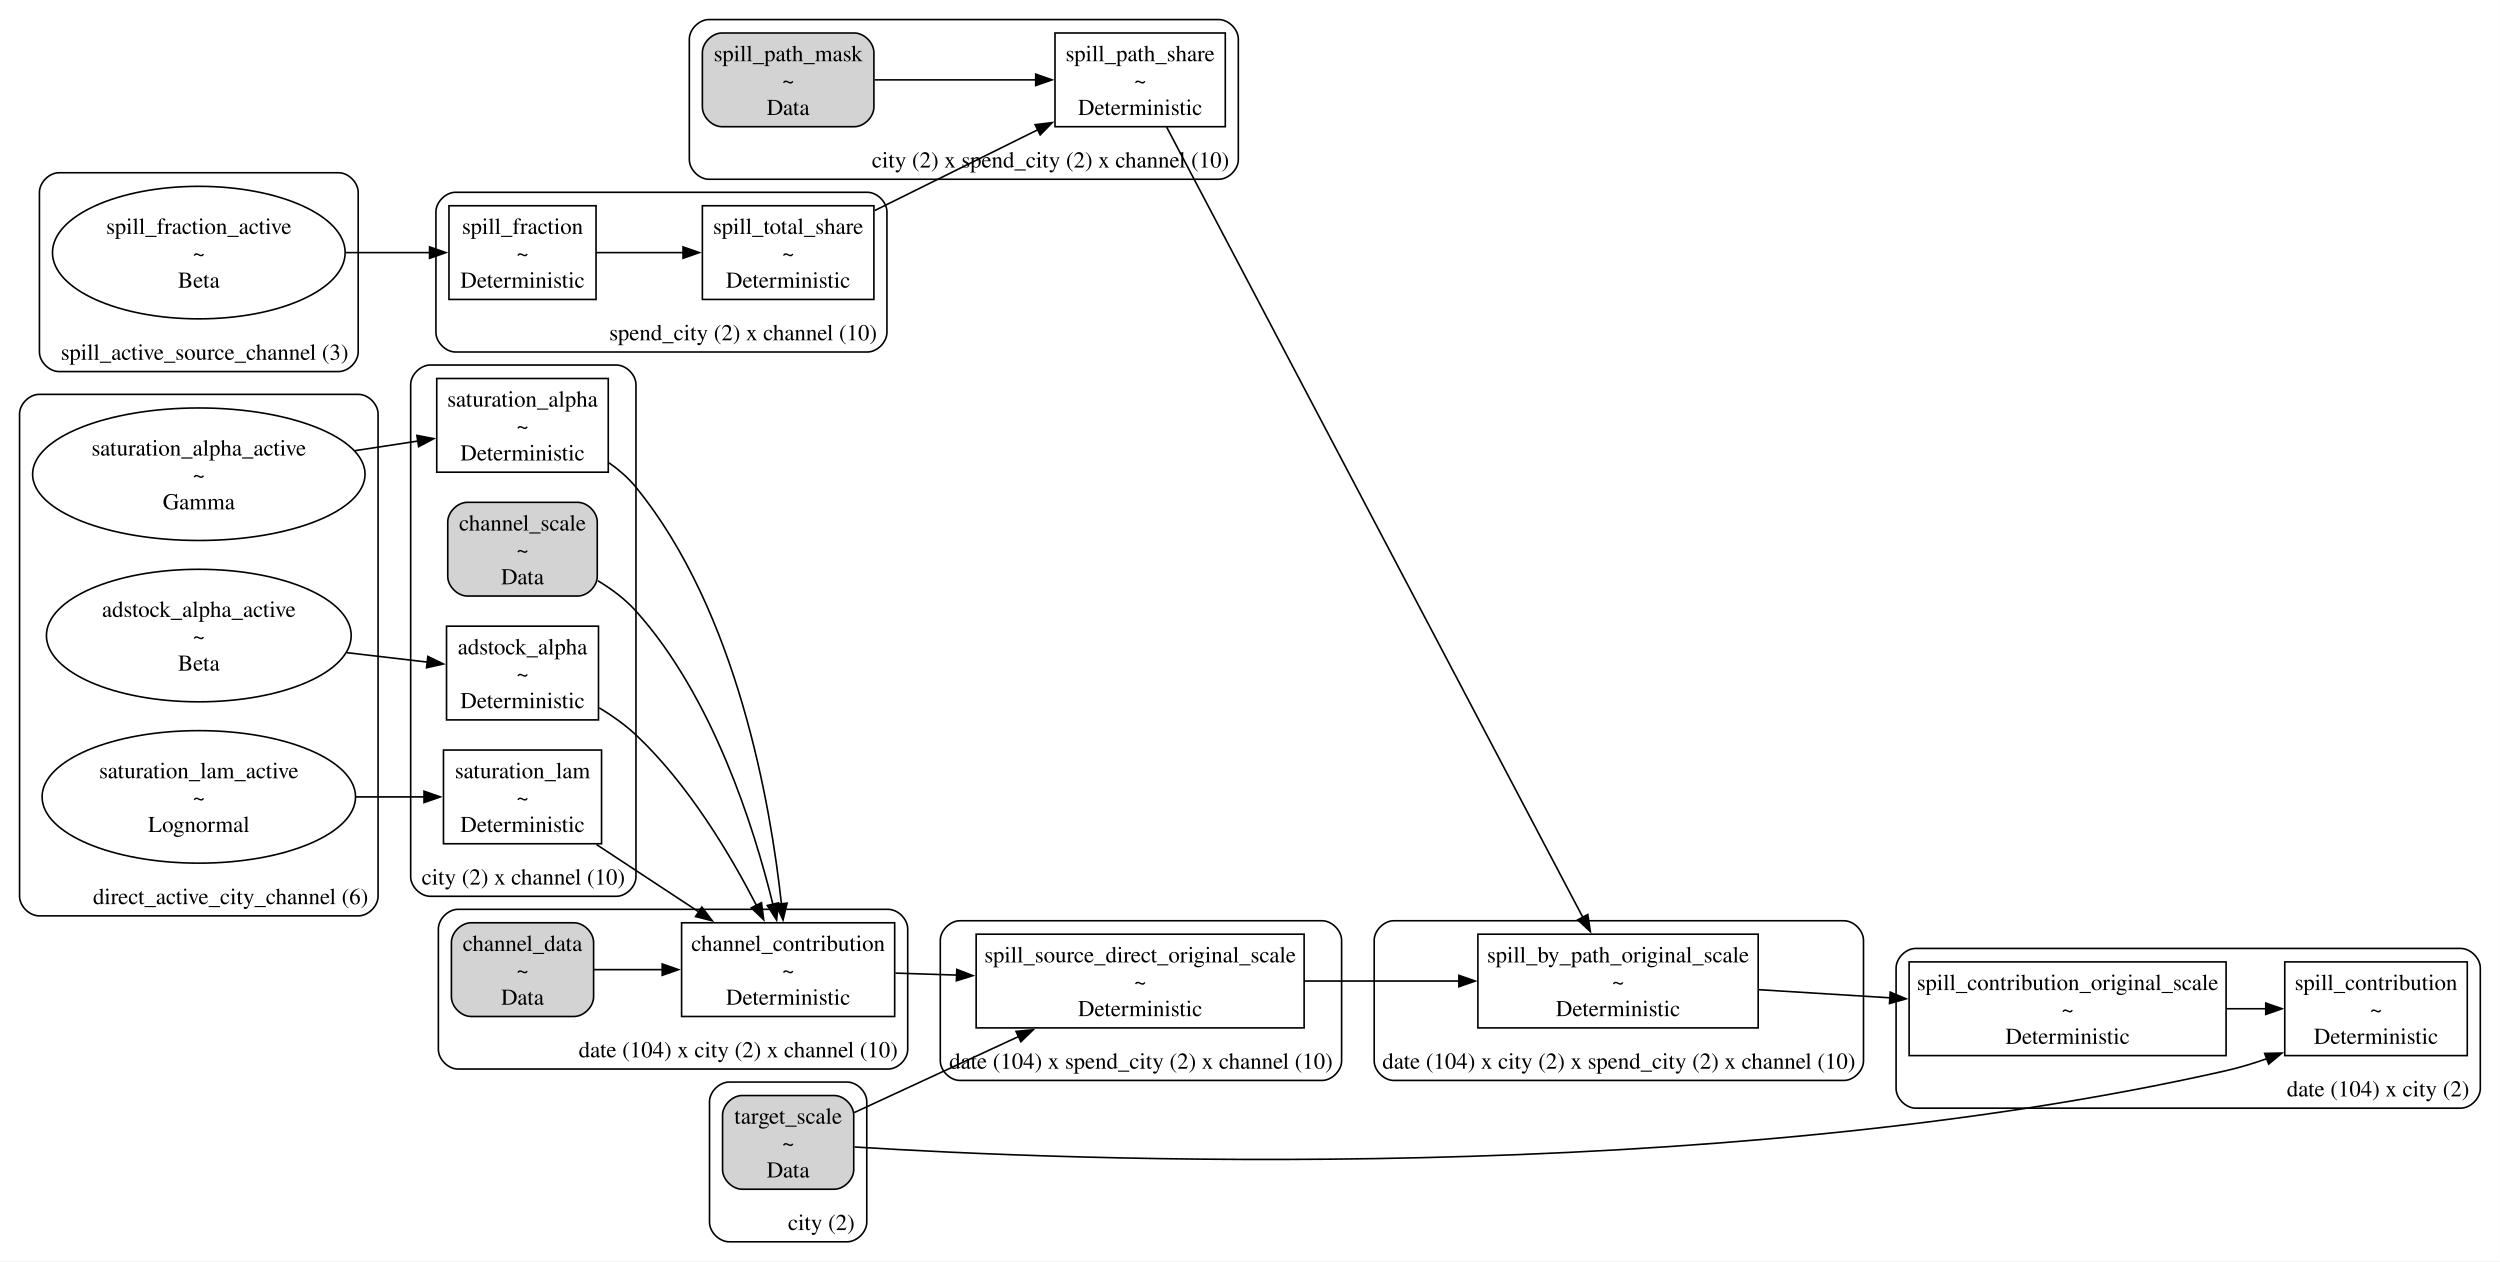
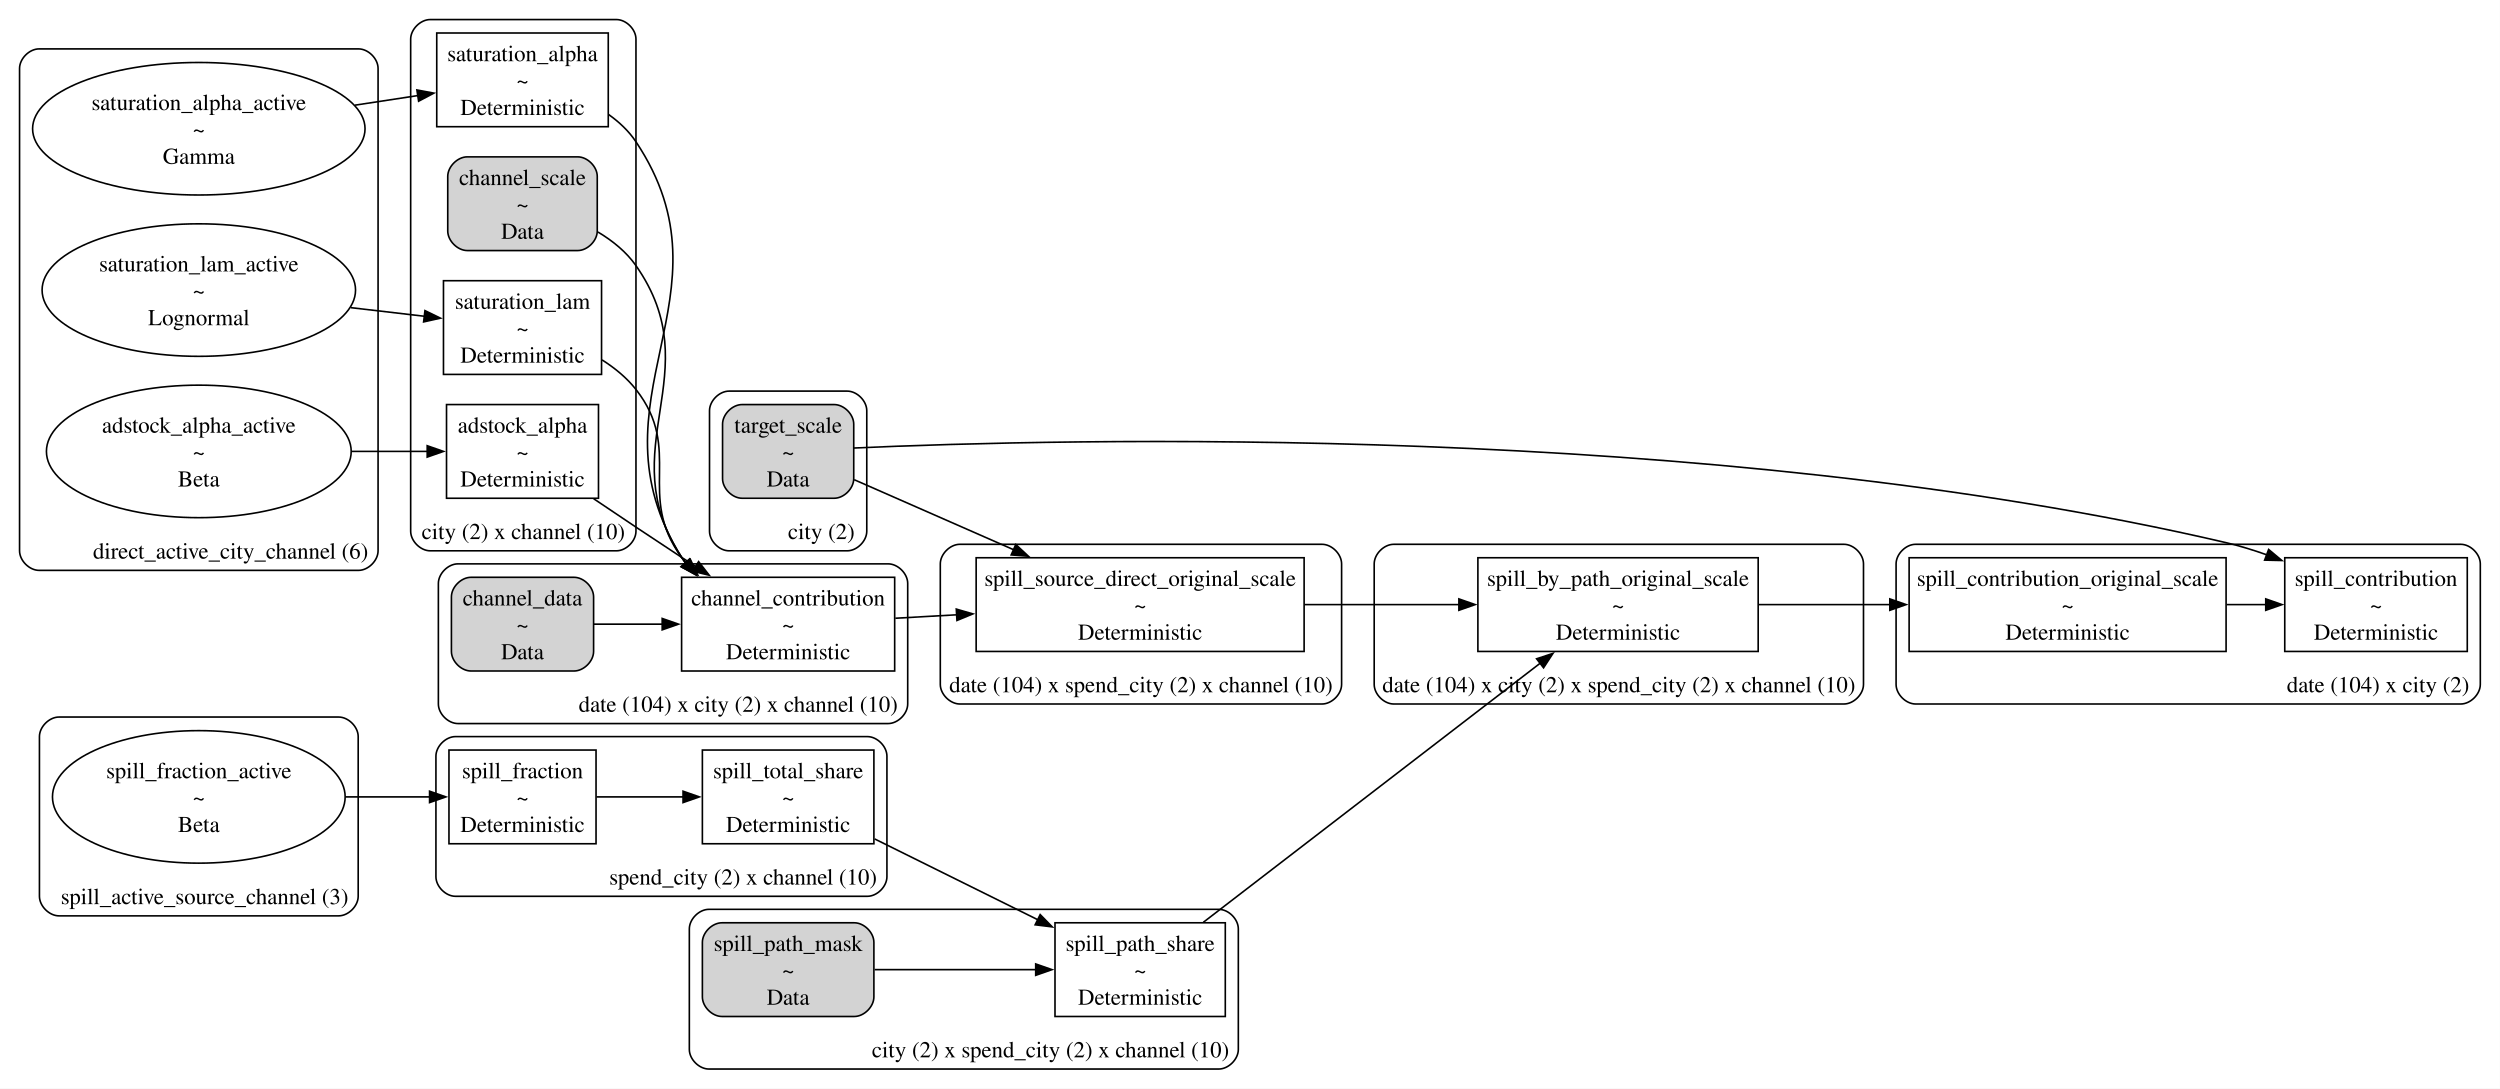
- <svg xmlns="http://www.w3.org/2000/svg" width="3196pt" height="1613pt" viewBox="0.00 0.00 3196.00 1613.00">
-   <g id="graph0" class="graph" transform="scale(2.08333 2.08333) rotate(0) translate(4 770)">
-     <polygon fill="white" stroke="none" points="-4,4 -4,-770 1530,-770 1530,4 -4,4" />
+ <svg xmlns="http://www.w3.org/2000/svg" width="3196pt" height="1392pt" viewBox="0.00 0.00 3196.00 1392.00">
+   <g id="graph0" class="graph" transform="scale(2.08333 2.08333) rotate(0) translate(4 664)">
+     <polygon fill="white" stroke="none" points="-4,4 -4,-664 1530,-664 1530,4 -4,4" />
    <g id="clust1" class="cluster">
-       <path fill="none" stroke="black" d="M20,-208C20,-208 216,-208 216,-208 222,-208 228,-214 228,-220 228,-220 228,-516 228,-516 228,-522 222,-528 216,-528 216,-528 20,-528 20,-528 14,-528 8,-522 8,-516 8,-516 8,-220 8,-220 8,-214 14,-208 20,-208" />
-       <text xml:space="preserve" text-anchor="middle" x="137.5" y="-215.2" font-family="Times,serif" font-size="14.00">direct_active_city_channel (6)</text>
+       <path fill="none" stroke="black" d="M277,-220C277,-220 541,-220 541,-220 547,-220 553,-226 553,-232 553,-232 553,-306 553,-306 553,-312 547,-318 541,-318 541,-318 277,-318 277,-318 271,-318 265,-312 265,-306 265,-306 265,-232 265,-232 265,-226 271,-220 277,-220" />
+       <text xml:space="preserve" text-anchor="middle" x="449" y="-227.2" font-family="Times,serif" font-size="14.00">date (104) x city (2) x channel (10)</text>
    </g>
    <g id="clust2" class="cluster">
-       <path fill="none" stroke="black" d="M277,-114C277,-114 541,-114 541,-114 547,-114 553,-120 553,-126 553,-126 553,-200 553,-200 553,-206 547,-212 541,-212 541,-212 277,-212 277,-212 271,-212 265,-206 265,-200 265,-200 265,-126 265,-126 265,-120 271,-114 277,-114" />
-       <text xml:space="preserve" text-anchor="middle" x="449" y="-121.2" font-family="Times,serif" font-size="14.00">date (104) x city (2) x channel (10)</text>
+       <path fill="none" stroke="black" d="M1171.5,-232C1171.5,-232 1506,-232 1506,-232 1512,-232 1518,-238 1518,-244 1518,-244 1518,-318 1518,-318 1518,-324 1512,-330 1506,-330 1506,-330 1171.5,-330 1171.5,-330 1165.5,-330 1159.5,-324 1159.5,-318 1159.5,-318 1159.5,-244 1159.5,-244 1159.5,-238 1165.5,-232 1171.5,-232" />
+       <text xml:space="preserve" text-anchor="middle" x="1455.25" y="-239.2" font-family="Times,serif" font-size="14.00">date (104) x city (2)</text>
    </g>
    <g id="clust3" class="cluster">
-       <path fill="none" stroke="black" d="M1171.5,-90C1171.5,-90 1506,-90 1506,-90 1512,-90 1518,-96 1518,-102 1518,-102 1518,-176 1518,-176 1518,-182 1512,-188 1506,-188 1506,-188 1171.5,-188 1171.5,-188 1165.5,-188 1159.5,-182 1159.5,-176 1159.5,-176 1159.5,-102 1159.5,-102 1159.5,-96 1165.5,-90 1171.5,-90" />
-       <text xml:space="preserve" text-anchor="middle" x="1455.25" y="-97.2" font-family="Times,serif" font-size="14.00">date (104) x city (2)</text>
+       <path fill="none" stroke="black" d="M585,-232C585,-232 807.25,-232 807.25,-232 813.25,-232 819.25,-238 819.25,-244 819.25,-244 819.25,-318 819.25,-318 819.25,-324 813.25,-330 807.25,-330 807.25,-330 585,-330 585,-330 579,-330 573,-324 573,-318 573,-318 573,-244 573,-244 573,-238 579,-232 585,-232" />
+       <text xml:space="preserve" text-anchor="middle" x="696.13" y="-239.2" font-family="Times,serif" font-size="14.00">date (104) x spend_city (2) x channel (10)</text>
    </g>
    <g id="clust4" class="cluster">
-       <path fill="none" stroke="black" d="M585,-107C585,-107 807.25,-107 807.25,-107 813.25,-107 819.25,-113 819.25,-119 819.25,-119 819.25,-193 819.25,-193 819.25,-199 813.25,-205 807.25,-205 807.25,-205 585,-205 585,-205 579,-205 573,-199 573,-193 573,-193 573,-119 573,-119 573,-113 579,-107 585,-107" />
-       <text xml:space="preserve" text-anchor="middle" x="696.13" y="-114.2" font-family="Times,serif" font-size="14.00">date (104) x spend_city (2) x channel (10)</text>
+       <path fill="none" stroke="black" d="M260,-326C260,-326 374.25,-326 374.25,-326 380.25,-326 386.25,-332 386.25,-338 386.25,-338 386.25,-640 386.25,-640 386.25,-646 380.25,-652 374.25,-652 374.25,-652 260,-652 260,-652 254,-652 248,-646 248,-640 248,-640 248,-338 248,-338 248,-332 254,-326 260,-326" />
+       <text xml:space="preserve" text-anchor="middle" x="317.13" y="-333.2" font-family="Times,serif" font-size="14.00">city (2) x channel (10)</text>
    </g>
    <g id="clust5" class="cluster">
-       <path fill="none" stroke="black" d="M260,-220C260,-220 374.25,-220 374.25,-220 380.25,-220 386.25,-226 386.25,-232 386.25,-232 386.25,-534 386.25,-534 386.25,-540 380.25,-546 374.25,-546 374.25,-546 260,-546 260,-546 254,-546 248,-540 248,-534 248,-534 248,-232 248,-232 248,-226 254,-220 260,-220" />
-       <text xml:space="preserve" text-anchor="middle" x="317.13" y="-227.2" font-family="Times,serif" font-size="14.00">city (2) x channel (10)</text>
+       <path fill="none" stroke="black" d="M20,-314C20,-314 216,-314 216,-314 222,-314 228,-320 228,-326 228,-326 228,-622 228,-622 228,-628 222,-634 216,-634 216,-634 20,-634 20,-634 14,-634 8,-628 8,-622 8,-622 8,-326 8,-326 8,-320 14,-314 20,-314" />
+       <text xml:space="preserve" text-anchor="middle" x="137.5" y="-321.2" font-family="Times,serif" font-size="14.00">direct_active_city_channel (6)</text>
    </g>
    <g id="clust6" class="cluster">
-       <path fill="none" stroke="black" d="M431,-660C431,-660 743.88,-660 743.88,-660 749.88,-660 755.88,-666 755.88,-672 755.88,-672 755.88,-746 755.88,-746 755.88,-752 749.88,-758 743.88,-758 743.88,-758 431,-758 431,-758 425,-758 419,-752 419,-746 419,-746 419,-672 419,-672 419,-666 425,-660 431,-660" />
-       <text xml:space="preserve" text-anchor="middle" x="640.63" y="-667.2" font-family="Times,serif" font-size="14.00">city (2) x spend_city (2) x channel (10)</text>
+       <path fill="none" stroke="black" d="M275.5,-114C275.5,-114 528.25,-114 528.25,-114 534.25,-114 540.25,-120 540.25,-126 540.25,-126 540.25,-200 540.25,-200 540.25,-206 534.25,-212 528.25,-212 528.25,-212 275.5,-212 275.5,-212 269.5,-212 263.5,-206 263.5,-200 263.5,-200 263.5,-126 263.5,-126 263.5,-120 269.5,-114 275.5,-114" />
+       <text xml:space="preserve" text-anchor="middle" x="452" y="-121.2" font-family="Times,serif" font-size="14.00">spend_city (2) x channel (10)</text>
    </g>
    <g id="clust7" class="cluster">
-       <path fill="none" stroke="black" d="M275.5,-554C275.5,-554 528.25,-554 528.25,-554 534.25,-554 540.25,-560 540.25,-566 540.25,-566 540.25,-640 540.25,-640 540.25,-646 534.25,-652 528.25,-652 528.25,-652 275.5,-652 275.5,-652 269.5,-652 263.5,-646 263.5,-640 263.5,-640 263.5,-566 263.5,-566 263.5,-560 269.5,-554 275.5,-554" />
-       <text xml:space="preserve" text-anchor="middle" x="452" y="-561.2" font-family="Times,serif" font-size="14.00">spend_city (2) x channel (10)</text>
+       <path fill="none" stroke="black" d="M851.25,-232C851.25,-232 1127.5,-232 1127.5,-232 1133.5,-232 1139.5,-238 1139.5,-244 1139.5,-244 1139.5,-318 1139.5,-318 1139.5,-324 1133.5,-330 1127.5,-330 1127.5,-330 851.25,-330 851.25,-330 845.25,-330 839.25,-324 839.25,-318 839.25,-318 839.25,-244 839.25,-244 839.25,-238 845.25,-232 851.25,-232" />
+       <text xml:space="preserve" text-anchor="middle" x="989.38" y="-239.2" font-family="Times,serif" font-size="14.00">date (104) x city (2) x spend_city (2) x channel (10)</text>
    </g>
    <g id="clust8" class="cluster">
-       <path fill="none" stroke="black" d="M851.25,-107C851.25,-107 1127.5,-107 1127.5,-107 1133.5,-107 1139.5,-113 1139.5,-119 1139.5,-119 1139.5,-193 1139.5,-193 1139.5,-199 1133.5,-205 1127.5,-205 1127.5,-205 851.25,-205 851.25,-205 845.25,-205 839.25,-199 839.25,-193 839.25,-193 839.25,-119 839.25,-119 839.25,-113 845.25,-107 851.25,-107" />
-       <text xml:space="preserve" text-anchor="middle" x="989.38" y="-114.2" font-family="Times,serif" font-size="14.00">date (104) x city (2) x spend_city (2) x channel (10)</text>
+       <path fill="none" stroke="black" d="M32.2,-102C32.2,-102 203.8,-102 203.8,-102 209.8,-102 215.8,-108 215.8,-114 215.8,-114 215.8,-212 215.8,-212 215.8,-218 209.8,-224 203.8,-224 203.8,-224 32.2,-224 32.2,-224 26.2,-224 20.2,-218 20.2,-212 20.2,-212 20.2,-114 20.2,-114 20.2,-108 26.2,-102 32.2,-102" />
+       <text xml:space="preserve" text-anchor="middle" x="121.55" y="-109.2" font-family="Times,serif" font-size="14.00">spill_active_source_channel (3)</text>
    </g>
    <g id="clust9" class="cluster">
-       <path fill="none" stroke="black" d="M443.38,-8C443.38,-8 515.88,-8 515.88,-8 521.88,-8 527.88,-14 527.88,-20 527.88,-20 527.88,-94 527.88,-94 527.88,-100 521.88,-106 515.88,-106 515.88,-106 443.38,-106 443.38,-106 437.38,-106 431.38,-100 431.38,-94 431.38,-94 431.38,-20 431.38,-20 431.38,-14 437.38,-8 443.38,-8" />
-       <text xml:space="preserve" text-anchor="middle" x="500" y="-15.2" font-family="Times,serif" font-size="14.00">city (2)</text>
+       <path fill="none" stroke="black" d="M443.38,-326C443.38,-326 515.88,-326 515.88,-326 521.88,-326 527.88,-332 527.88,-338 527.88,-338 527.88,-412 527.88,-412 527.88,-418 521.88,-424 515.88,-424 515.88,-424 443.38,-424 443.38,-424 437.38,-424 431.38,-418 431.38,-412 431.38,-412 431.38,-338 431.38,-338 431.38,-332 437.38,-326 443.38,-326" />
+       <text xml:space="preserve" text-anchor="middle" x="500" y="-333.2" font-family="Times,serif" font-size="14.00">city (2)</text>
    </g>
    <g id="clust10" class="cluster">
-       <path fill="none" stroke="black" d="M32.2,-542C32.2,-542 203.8,-542 203.8,-542 209.8,-542 215.8,-548 215.8,-554 215.8,-554 215.8,-652 215.8,-652 215.8,-658 209.8,-664 203.8,-664 203.8,-664 32.2,-664 32.2,-664 26.2,-664 20.2,-658 20.2,-652 20.2,-652 20.2,-554 20.2,-554 20.2,-548 26.2,-542 32.2,-542" />
-       <text xml:space="preserve" text-anchor="middle" x="121.55" y="-549.2" font-family="Times,serif" font-size="14.00">spill_active_source_channel (3)</text>
+       <path fill="none" stroke="black" d="M431,-8C431,-8 743.88,-8 743.88,-8 749.88,-8 755.88,-14 755.88,-20 755.88,-20 755.88,-94 755.88,-94 755.88,-100 749.88,-106 743.88,-106 743.88,-106 431,-106 431,-106 425,-106 419,-100 419,-94 419,-94 419,-20 419,-20 419,-14 425,-8 431,-8" />
+       <text xml:space="preserve" text-anchor="middle" x="640.63" y="-15.2" font-family="Times,serif" font-size="14.00">city (2) x spend_city (2) x channel (10)</text>
    </g>
    <g id="node1" class="node">
-       <ellipse fill="none" stroke="black" cx="118" cy="-281" rx="96.17" ry="40.66" />
-       <text xml:space="preserve" text-anchor="middle" x="118" y="-292.45" font-family="Times,serif" font-size="14.00">saturation_lam_active</text>
-       <text xml:space="preserve" text-anchor="middle" x="118" y="-275.95" font-family="Times,serif" font-size="14.00">~</text>
-       <text xml:space="preserve" text-anchor="middle" x="118" y="-259.45" font-family="Times,serif" font-size="14.00">Lognormal</text>
+       <polygon fill="none" stroke="black" points="545,-309.75 414.25,-309.75 414.25,-252.25 545,-252.25 545,-309.75" />
+       <text xml:space="preserve" text-anchor="middle" x="479.63" y="-292.45" font-family="Times,serif" font-size="14.00">channel_contribution</text>
+       <text xml:space="preserve" text-anchor="middle" x="479.63" y="-275.95" font-family="Times,serif" font-size="14.00">~</text>
+       <text xml:space="preserve" text-anchor="middle" x="479.63" y="-259.45" font-family="Times,serif" font-size="14.00">Deterministic</text>
+     </g>
+     <g id="node5" class="node">
+       <polygon fill="none" stroke="black" points="796.25,-321.75 595,-321.75 595,-264.25 796.25,-264.25 796.25,-321.75" />
+       <text xml:space="preserve" text-anchor="middle" x="695.63" y="-304.45" font-family="Times,serif" font-size="14.00">spill_source_direct_original_scale</text>
+       <text xml:space="preserve" text-anchor="middle" x="695.63" y="-287.95" font-family="Times,serif" font-size="14.00">~</text>
+       <text xml:space="preserve" text-anchor="middle" x="695.63" y="-271.45" font-family="Times,serif" font-size="14.00">Deterministic</text>
+     </g>
+     <g id="edge9" class="edge">
+       <path fill="none" stroke="black" d="M545.41,-284.63C557.4,-285.31 570.23,-286.02 583.15,-286.75" />
+       <polygon fill="black" stroke="black" points="582.81,-290.24 592.99,-287.3 583.21,-283.25 582.81,-290.24" />
+     </g>
+     <g id="node2" class="node">
+       <path fill="lightgrey" stroke="black" d="M348.25,-309.75C348.25,-309.75 285,-309.75 285,-309.75 279,-309.75 273,-303.75 273,-297.75 273,-297.75 273,-264.25 273,-264.25 273,-258.25 279,-252.25 285,-252.25 285,-252.25 348.25,-252.25 348.25,-252.25 354.25,-252.25 360.25,-258.25 360.25,-264.25 360.25,-264.25 360.25,-297.75 360.25,-297.75 360.25,-303.75 354.25,-309.75 348.25,-309.75" />
+       <text xml:space="preserve" text-anchor="middle" x="316.63" y="-292.45" font-family="Times,serif" font-size="14.00">channel_data</text>
+       <text xml:space="preserve" text-anchor="middle" x="316.63" y="-275.95" font-family="Times,serif" font-size="14.00">~</text>
+       <text xml:space="preserve" text-anchor="middle" x="316.63" y="-259.45" font-family="Times,serif" font-size="14.00">Data</text>
+     </g>
+     <g id="edge5" class="edge">
+       <path fill="none" stroke="black" d="M360.35,-281C373.29,-281 387.91,-281 402.35,-281" />
+       <polygon fill="black" stroke="black" points="402.34,-284.5 412.34,-281 402.34,-277.5 402.34,-284.5" />
+     </g>
+     <g id="node3" class="node">
+       <polygon fill="none" stroke="black" points="1362,-321.75 1167.5,-321.75 1167.5,-264.25 1362,-264.25 1362,-321.75" />
+       <text xml:space="preserve" text-anchor="middle" x="1264.75" y="-304.45" font-family="Times,serif" font-size="14.00">spill_contribution_original_scale</text>
+       <text xml:space="preserve" text-anchor="middle" x="1264.75" y="-287.95" font-family="Times,serif" font-size="14.00">~</text>
+       <text xml:space="preserve" text-anchor="middle" x="1264.75" y="-271.45" font-family="Times,serif" font-size="14.00">Deterministic</text>
+     </g>
+     <g id="node4" class="node">
+       <polygon fill="none" stroke="black" points="1510,-321.75 1398,-321.75 1398,-264.25 1510,-264.25 1510,-321.75" />
+       <text xml:space="preserve" text-anchor="middle" x="1454" y="-304.45" font-family="Times,serif" font-size="14.00">spill_contribution</text>
+       <text xml:space="preserve" text-anchor="middle" x="1454" y="-287.95" font-family="Times,serif" font-size="14.00">~</text>
+       <text xml:space="preserve" text-anchor="middle" x="1454" y="-271.45" font-family="Times,serif" font-size="14.00">Deterministic</text>
+     </g>
+     <g id="edge7" class="edge">
+       <path fill="none" stroke="black" d="M1362.39,-293C1370.56,-293 1378.7,-293 1386.56,-293" />
+       <polygon fill="black" stroke="black" points="1386.34,-296.5 1396.34,-293 1386.34,-289.5 1386.34,-296.5" />
+     </g>
+     <g id="node15" class="node">
+       <polygon fill="none" stroke="black" points="1074.88,-321.75 902.88,-321.75 902.88,-264.25 1074.88,-264.25 1074.88,-321.75" />
+       <text xml:space="preserve" text-anchor="middle" x="988.88" y="-304.45" font-family="Times,serif" font-size="14.00">spill_by_path_original_scale</text>
+       <text xml:space="preserve" text-anchor="middle" x="988.88" y="-287.95" font-family="Times,serif" font-size="14.00">~</text>
+       <text xml:space="preserve" text-anchor="middle" x="988.88" y="-271.45" font-family="Times,serif" font-size="14.00">Deterministic</text>
+     </g>
+     <g id="edge15" class="edge">
+       <path fill="none" stroke="black" d="M796.45,-293C827.11,-293 860.79,-293 891.24,-293" />
+       <polygon fill="black" stroke="black" points="891.22,-296.5 901.22,-293 891.22,-289.5 891.22,-296.5" />
+     </g>
+     <g id="node6" class="node">
+       <polygon fill="none" stroke="black" points="363.25,-415.75 270,-415.75 270,-358.25 363.25,-358.25 363.25,-415.75" />
+       <text xml:space="preserve" text-anchor="middle" x="316.63" y="-398.45" font-family="Times,serif" font-size="14.00">adstock_alpha</text>
+       <text xml:space="preserve" text-anchor="middle" x="316.63" y="-381.95" font-family="Times,serif" font-size="14.00">~</text>
+       <text xml:space="preserve" text-anchor="middle" x="316.63" y="-365.45" font-family="Times,serif" font-size="14.00">Deterministic</text>
+     </g>
+     <g id="edge1" class="edge">
+       <path fill="none" stroke="black" d="M360.28,-357.97C377.04,-346.65 396.49,-333.63 414.25,-322 417.1,-320.14 420.02,-318.24 422.97,-316.32" />
+       <polygon fill="black" stroke="black" points="424.69,-319.38 431.2,-311.02 420.9,-313.5 424.69,-319.38" />
+     </g>
+     <g id="node7" class="node">
+       <polygon fill="none" stroke="black" points="365.13,-491.75 268.13,-491.75 268.13,-434.25 365.13,-434.25 365.13,-491.75" />
+       <text xml:space="preserve" text-anchor="middle" x="316.63" y="-474.45" font-family="Times,serif" font-size="14.00">saturation_lam</text>
+       <text xml:space="preserve" text-anchor="middle" x="316.63" y="-457.95" font-family="Times,serif" font-size="14.00">~</text>
+       <text xml:space="preserve" text-anchor="middle" x="316.63" y="-441.45" font-family="Times,serif" font-size="14.00">Deterministic</text>
+     </g>
+     <g id="edge2" class="edge">
+       <path fill="none" stroke="black" d="M365.4,-443.18C373.23,-438.2 380.62,-432.18 386.25,-425 415.53,-387.68 386.13,-360.2 414.25,-322 415.23,-320.67 416.27,-319.36 417.36,-318.1" />
+       <polygon fill="black" stroke="black" points="419.57,-320.84 424.12,-311.27 414.6,-315.91 419.57,-320.84" />
+     </g>
+     <g id="node8" class="node">
+       <path fill="lightgrey" stroke="black" d="M350.5,-567.75C350.5,-567.75 282.75,-567.75 282.75,-567.75 276.75,-567.75 270.75,-561.75 270.75,-555.75 270.75,-555.75 270.75,-522.25 270.75,-522.25 270.75,-516.25 276.75,-510.25 282.75,-510.25 282.75,-510.25 350.5,-510.25 350.5,-510.25 356.5,-510.25 362.5,-516.25 362.5,-522.25 362.5,-522.25 362.5,-555.75 362.5,-555.75 362.5,-561.75 356.5,-567.75 350.5,-567.75" />
+       <text xml:space="preserve" text-anchor="middle" x="316.63" y="-550.45" font-family="Times,serif" font-size="14.00">channel_scale</text>
+       <text xml:space="preserve" text-anchor="middle" x="316.63" y="-533.95" font-family="Times,serif" font-size="14.00">~</text>
+       <text xml:space="preserve" text-anchor="middle" x="316.63" y="-517.45" font-family="Times,serif" font-size="14.00">Data</text>
+     </g>
+     <g id="edge3" class="edge">
+       <path fill="none" stroke="black" d="M362.9,-521.64C371.86,-516.28 380.32,-509.48 386.25,-501 432.39,-435.01 370.16,-389.38 414.25,-322 415.05,-320.78 415.89,-319.6 416.78,-318.44" />
+       <polygon fill="black" stroke="black" points="419.2,-320.98 423.36,-311.23 414.03,-316.26 419.2,-320.98" />
    </g>
    <g id="node9" class="node">
-       <polygon fill="none" stroke="black" points="365.13,-309.75 268.13,-309.75 268.13,-252.25 365.13,-252.25 365.13,-309.75" />
-       <text xml:space="preserve" text-anchor="middle" x="316.63" y="-292.45" font-family="Times,serif" font-size="14.00">saturation_lam</text>
-       <text xml:space="preserve" text-anchor="middle" x="316.63" y="-275.95" font-family="Times,serif" font-size="14.00">~</text>
-       <text xml:space="preserve" text-anchor="middle" x="316.63" y="-259.45" font-family="Times,serif" font-size="14.00">Deterministic</text>
+       <polygon fill="none" stroke="black" points="369.25,-643.75 264,-643.75 264,-586.25 369.25,-586.25 369.25,-643.75" />
+       <text xml:space="preserve" text-anchor="middle" x="316.63" y="-626.45" font-family="Times,serif" font-size="14.00">saturation_alpha</text>
+       <text xml:space="preserve" text-anchor="middle" x="316.63" y="-609.95" font-family="Times,serif" font-size="14.00">~</text>
+       <text xml:space="preserve" text-anchor="middle" x="316.63" y="-593.45" font-family="Times,serif" font-size="14.00">Deterministic</text>
+     </g>
+     <g id="edge4" class="edge">
+       <path fill="none" stroke="black" d="M369.42,-593.77C375.96,-589.12 381.87,-583.58 386.25,-577 449.42,-482.09 354.02,-418.81 414.25,-322 415.02,-320.77 415.84,-319.56 416.7,-318.39" />
+       <polygon fill="black" stroke="black" points="419.14,-320.91 423.16,-311.11 413.9,-316.27 419.14,-320.91" />
+     </g>
+     <g id="node10" class="node">
+       <ellipse fill="none" stroke="black" cx="118" cy="-585" rx="102" ry="40.66" />
+       <text xml:space="preserve" text-anchor="middle" x="118" y="-596.45" font-family="Times,serif" font-size="14.00">saturation_alpha_active</text>
+       <text xml:space="preserve" text-anchor="middle" x="118" y="-579.95" font-family="Times,serif" font-size="14.00">~</text>
+       <text xml:space="preserve" text-anchor="middle" x="118" y="-563.45" font-family="Times,serif" font-size="14.00">Gamma</text>
+     </g>
+     <g id="edge12" class="edge">
+       <path fill="none" stroke="black" d="M213.86,-599.47C227.01,-601.48 240.26,-603.5 252.63,-605.39" />
+       <polygon fill="black" stroke="black" points="251.82,-608.81 262.24,-606.85 252.88,-601.89 251.82,-608.81" />
+     </g>
+     <g id="node11" class="node">
+       <ellipse fill="none" stroke="black" cx="118" cy="-486" rx="96.17" ry="40.66" />
+       <text xml:space="preserve" text-anchor="middle" x="118" y="-497.45" font-family="Times,serif" font-size="14.00">saturation_lam_active</text>
+       <text xml:space="preserve" text-anchor="middle" x="118" y="-480.95" font-family="Times,serif" font-size="14.00">~</text>
+       <text xml:space="preserve" text-anchor="middle" x="118" y="-464.45" font-family="Times,serif" font-size="14.00">Lognormal</text>
    </g>
    <g id="edge10" class="edge">
-       <path fill="none" stroke="black" d="M214.43,-281C228.74,-281 243.12,-281 256.37,-281" />
-       <polygon fill="black" stroke="black" points="256.19,-284.5 266.19,-281 256.19,-277.5 256.19,-284.5" />
-     </g>
-     <g id="node2" class="node">
-       <ellipse fill="none" stroke="black" cx="118" cy="-380" rx="93.51" ry="40.66" />
-       <text xml:space="preserve" text-anchor="middle" x="118" y="-391.45" font-family="Times,serif" font-size="14.00">adstock_alpha_active</text>
-       <text xml:space="preserve" text-anchor="middle" x="118" y="-374.95" font-family="Times,serif" font-size="14.00">~</text>
-       <text xml:space="preserve" text-anchor="middle" x="118" y="-358.45" font-family="Times,serif" font-size="14.00">Beta</text>
+       <path fill="none" stroke="black" d="M211.27,-475.21C226.7,-473.4 242.33,-471.57 256.63,-469.9" />
+       <polygon fill="black" stroke="black" points="256.76,-473.41 266.28,-468.77 255.94,-466.46 256.76,-473.41" />
    </g>
    <g id="node12" class="node">
-       <polygon fill="none" stroke="black" points="363.25,-385.75 270,-385.75 270,-328.25 363.25,-328.25 363.25,-385.75" />
-       <text xml:space="preserve" text-anchor="middle" x="316.63" y="-368.45" font-family="Times,serif" font-size="14.00">adstock_alpha</text>
-       <text xml:space="preserve" text-anchor="middle" x="316.63" y="-351.95" font-family="Times,serif" font-size="14.00">~</text>
-       <text xml:space="preserve" text-anchor="middle" x="316.63" y="-335.45" font-family="Times,serif" font-size="14.00">Deterministic</text>
-     </g>
-     <g id="edge15" class="edge">
-       <path fill="none" stroke="black" d="M208.68,-369.51C225.63,-367.53 242.93,-365.5 258.54,-363.68" />
-       <polygon fill="black" stroke="black" points="258.54,-367.2 268.07,-362.56 257.73,-360.25 258.54,-367.2" />
-     </g>
-     <g id="node3" class="node">
-       <ellipse fill="none" stroke="black" cx="118" cy="-479" rx="102" ry="40.66" />
-       <text xml:space="preserve" text-anchor="middle" x="118" y="-490.45" font-family="Times,serif" font-size="14.00">saturation_alpha_active</text>
-       <text xml:space="preserve" text-anchor="middle" x="118" y="-473.95" font-family="Times,serif" font-size="14.00">~</text>
-       <text xml:space="preserve" text-anchor="middle" x="118" y="-457.45" font-family="Times,serif" font-size="14.00">Gamma</text>
-     </g>
-     <g id="node10" class="node">
-       <polygon fill="none" stroke="black" points="369.25,-537.75 264,-537.75 264,-480.25 369.25,-480.25 369.25,-537.75" />
-       <text xml:space="preserve" text-anchor="middle" x="316.63" y="-520.45" font-family="Times,serif" font-size="14.00">saturation_alpha</text>
-       <text xml:space="preserve" text-anchor="middle" x="316.63" y="-503.95" font-family="Times,serif" font-size="14.00">~</text>
-       <text xml:space="preserve" text-anchor="middle" x="316.63" y="-487.45" font-family="Times,serif" font-size="14.00">Deterministic</text>
+       <ellipse fill="none" stroke="black" cx="118" cy="-387" rx="93.51" ry="40.66" />
+       <text xml:space="preserve" text-anchor="middle" x="118" y="-398.45" font-family="Times,serif" font-size="14.00">adstock_alpha_active</text>
+       <text xml:space="preserve" text-anchor="middle" x="118" y="-381.95" font-family="Times,serif" font-size="14.00">~</text>
+       <text xml:space="preserve" text-anchor="middle" x="118" y="-365.45" font-family="Times,serif" font-size="14.00">Beta</text>
    </g>
    <g id="edge11" class="edge">
-       <path fill="none" stroke="black" d="M213.86,-493.47C227.01,-495.48 240.26,-497.5 252.63,-499.39" />
-       <polygon fill="black" stroke="black" points="251.82,-502.81 262.24,-500.85 252.88,-495.89 251.82,-502.81" />
-     </g>
-     <g id="node4" class="node">
-       <polygon fill="none" stroke="black" points="545,-203.75 414.25,-203.75 414.25,-146.25 545,-146.25 545,-203.75" />
-       <text xml:space="preserve" text-anchor="middle" x="479.63" y="-186.45" font-family="Times,serif" font-size="14.00">channel_contribution</text>
+       <path fill="none" stroke="black" d="M211.84,-387C227.69,-387 243.73,-387 258.31,-387" />
+       <polygon fill="black" stroke="black" points="258.14,-390.5 268.14,-387 258.14,-383.5 258.14,-390.5" />
+     </g>
+     <g id="node13" class="node">
+       <polygon fill="none" stroke="black" points="532.25,-203.75 427,-203.75 427,-146.25 532.25,-146.25 532.25,-203.75" />
+       <text xml:space="preserve" text-anchor="middle" x="479.63" y="-186.45" font-family="Times,serif" font-size="14.00">spill_total_share</text>
      <text xml:space="preserve" text-anchor="middle" x="479.63" y="-169.95" font-family="Times,serif" font-size="14.00">~</text>
      <text xml:space="preserve" text-anchor="middle" x="479.63" y="-153.45" font-family="Times,serif" font-size="14.00">Deterministic</text>
    </g>
-     <g id="node8" class="node">
-       <polygon fill="none" stroke="black" points="796.25,-196.75 595,-196.75 595,-139.25 796.25,-139.25 796.25,-196.75" />
-       <text xml:space="preserve" text-anchor="middle" x="695.63" y="-179.45" font-family="Times,serif" font-size="14.00">spill_source_direct_original_scale</text>
-       <text xml:space="preserve" text-anchor="middle" x="695.63" y="-162.95" font-family="Times,serif" font-size="14.00">~</text>
-       <text xml:space="preserve" text-anchor="middle" x="695.63" y="-146.45" font-family="Times,serif" font-size="14.00">Deterministic</text>
+     <g id="node18" class="node">
+       <polygon fill="none" stroke="black" points="747.88,-97.75 643.38,-97.75 643.38,-40.25 747.88,-40.25 747.88,-97.75" />
+       <text xml:space="preserve" text-anchor="middle" x="695.63" y="-80.45" font-family="Times,serif" font-size="14.00">spill_path_share</text>
+       <text xml:space="preserve" text-anchor="middle" x="695.63" y="-63.95" font-family="Times,serif" font-size="14.00">~</text>
+       <text xml:space="preserve" text-anchor="middle" x="695.63" y="-47.45" font-family="Times,serif" font-size="14.00">Deterministic</text>
+     </g>
+     <g id="edge19" class="edge">
+       <path fill="none" stroke="black" d="M532.7,-149.21C562.96,-134.22 601.25,-115.25 633,-99.53" />
+       <polygon fill="black" stroke="black" points="634.29,-102.79 641.7,-95.22 631.19,-96.52 634.29,-102.79" />
+     </g>
+     <g id="node14" class="node">
+       <polygon fill="none" stroke="black" points="361.75,-203.75 271.5,-203.75 271.5,-146.25 361.75,-146.25 361.75,-203.75" />
+       <text xml:space="preserve" text-anchor="middle" x="316.63" y="-186.45" font-family="Times,serif" font-size="14.00">spill_fraction</text>
+       <text xml:space="preserve" text-anchor="middle" x="316.63" y="-169.95" font-family="Times,serif" font-size="14.00">~</text>
+       <text xml:space="preserve" text-anchor="middle" x="316.63" y="-153.45" font-family="Times,serif" font-size="14.00">Deterministic</text>
+     </g>
+     <g id="edge17" class="edge">
+       <path fill="none" stroke="black" d="M362.05,-175C378.46,-175 397.4,-175 415.18,-175" />
+       <polygon fill="black" stroke="black" points="415.14,-178.5 425.14,-175 415.14,-171.5 415.14,-178.5" />
+     </g>
+     <g id="edge16" class="edge">
+       <path fill="none" stroke="black" d="M1075.03,-293C1100.59,-293 1128.96,-293 1155.79,-293" />
+       <polygon fill="black" stroke="black" points="1155.66,-296.5 1165.66,-293 1155.66,-289.5 1155.66,-296.5" />
+     </g>
+     <g id="node16" class="node">
+       <ellipse fill="none" stroke="black" cx="118" cy="-175" rx="89.8" ry="40.66" />
+       <text xml:space="preserve" text-anchor="middle" x="118" y="-186.45" font-family="Times,serif" font-size="14.00">spill_fraction_active</text>
+       <text xml:space="preserve" text-anchor="middle" x="118" y="-169.95" font-family="Times,serif" font-size="14.00">~</text>
+       <text xml:space="preserve" text-anchor="middle" x="118" y="-153.45" font-family="Times,serif" font-size="14.00">Beta</text>
+     </g>
+     <g id="edge13" class="edge">
+       <path fill="none" stroke="black" d="M208.11,-175C225.69,-175 243.66,-175 259.76,-175" />
+       <polygon fill="black" stroke="black" points="259.6,-178.5 269.6,-175 259.6,-171.5 259.6,-178.5" />
+     </g>
+     <g id="node17" class="node">
+       <path fill="lightgrey" stroke="black" d="M507.88,-415.75C507.88,-415.75 451.38,-415.75 451.38,-415.75 445.38,-415.75 439.38,-409.75 439.38,-403.75 439.38,-403.75 439.38,-370.25 439.38,-370.25 439.38,-364.25 445.38,-358.25 451.38,-358.25 451.38,-358.25 507.88,-358.25 507.88,-358.25 513.88,-358.25 519.88,-364.25 519.88,-370.25 519.88,-370.25 519.88,-403.75 519.88,-403.75 519.88,-409.75 513.88,-415.75 507.88,-415.75" />
+       <text xml:space="preserve" text-anchor="middle" x="479.63" y="-398.45" font-family="Times,serif" font-size="14.00">target_scale</text>
+       <text xml:space="preserve" text-anchor="middle" x="479.63" y="-381.95" font-family="Times,serif" font-size="14.00">~</text>
+       <text xml:space="preserve" text-anchor="middle" x="479.63" y="-365.45" font-family="Times,serif" font-size="14.00">Data</text>
+     </g>
+     <g id="edge6" class="edge">
+       <path fill="none" stroke="black" d="M519.95,-389.08C645.01,-394.73 1043.98,-405.3 1362,-331 1370.23,-329.08 1378.67,-326.48 1386.93,-323.55" />
+       <polygon fill="black" stroke="black" points="1388.11,-326.84 1396.24,-320.05 1385.65,-320.29 1388.11,-326.84" />
    </g>
    <g id="edge8" class="edge">
-       <path fill="none" stroke="black" d="M545.41,-172.88C557.4,-172.49 570.23,-172.07 583.15,-171.65" />
-       <polygon fill="black" stroke="black" points="583.11,-175.15 592.99,-171.32 582.88,-168.15 583.11,-175.15" />
-     </g>
-     <g id="node5" class="node">
-       <path fill="lightgrey" stroke="black" d="M348.25,-203.75C348.25,-203.75 285,-203.75 285,-203.75 279,-203.75 273,-197.75 273,-191.75 273,-191.75 273,-158.25 273,-158.25 273,-152.25 279,-146.25 285,-146.25 285,-146.25 348.25,-146.25 348.25,-146.25 354.25,-146.25 360.25,-152.25 360.25,-158.25 360.25,-158.25 360.25,-191.75 360.25,-191.75 360.25,-197.75 354.25,-203.75 348.25,-203.75" />
-       <text xml:space="preserve" text-anchor="middle" x="316.63" y="-186.45" font-family="Times,serif" font-size="14.00">channel_data</text>
-       <text xml:space="preserve" text-anchor="middle" x="316.63" y="-169.95" font-family="Times,serif" font-size="14.00">~</text>
-       <text xml:space="preserve" text-anchor="middle" x="316.63" y="-153.45" font-family="Times,serif" font-size="14.00">Data</text>
-     </g>
-     <g id="edge5" class="edge">
-       <path fill="none" stroke="black" d="M360.35,-175C373.29,-175 387.91,-175 402.35,-175" />
-       <polygon fill="black" stroke="black" points="402.34,-178.5 412.34,-175 402.34,-171.5 402.34,-178.5" />
-     </g>
-     <g id="node6" class="node">
-       <polygon fill="none" stroke="black" points="1510,-179.75 1398,-179.75 1398,-122.25 1510,-122.25 1510,-179.75" />
-       <text xml:space="preserve" text-anchor="middle" x="1454" y="-162.45" font-family="Times,serif" font-size="14.00">spill_contribution</text>
-       <text xml:space="preserve" text-anchor="middle" x="1454" y="-145.95" font-family="Times,serif" font-size="14.00">~</text>
-       <text xml:space="preserve" text-anchor="middle" x="1454" y="-129.45" font-family="Times,serif" font-size="14.00">Deterministic</text>
-     </g>
-     <g id="node7" class="node">
-       <polygon fill="none" stroke="black" points="1362,-179.75 1167.5,-179.75 1167.5,-122.25 1362,-122.25 1362,-179.75" />
-       <text xml:space="preserve" text-anchor="middle" x="1264.75" y="-162.45" font-family="Times,serif" font-size="14.00">spill_contribution_original_scale</text>
-       <text xml:space="preserve" text-anchor="middle" x="1264.75" y="-145.95" font-family="Times,serif" font-size="14.00">~</text>
-       <text xml:space="preserve" text-anchor="middle" x="1264.75" y="-129.45" font-family="Times,serif" font-size="14.00">Deterministic</text>
-     </g>
-     <g id="edge6" class="edge">
-       <path fill="none" stroke="black" d="M1362.39,-151C1370.56,-151 1378.7,-151 1386.56,-151" />
-       <polygon fill="black" stroke="black" points="1386.34,-154.5 1396.34,-151 1386.34,-147.5 1386.34,-154.5" />
-     </g>
-     <g id="node17" class="node">
-       <polygon fill="none" stroke="black" points="1074.88,-196.75 902.88,-196.75 902.88,-139.25 1074.88,-139.25 1074.88,-196.75" />
-       <text xml:space="preserve" text-anchor="middle" x="988.88" y="-179.45" font-family="Times,serif" font-size="14.00">spill_by_path_original_scale</text>
-       <text xml:space="preserve" text-anchor="middle" x="988.88" y="-162.95" font-family="Times,serif" font-size="14.00">~</text>
-       <text xml:space="preserve" text-anchor="middle" x="988.88" y="-146.45" font-family="Times,serif" font-size="14.00">Deterministic</text>
+       <path fill="none" stroke="black" d="M520.13,-369.65C547.6,-357.58 585.1,-341.11 618.3,-326.53" />
+       <polygon fill="black" stroke="black" points="619.32,-329.9 627.07,-322.68 616.5,-323.49 619.32,-329.9" />
    </g>
    <g id="edge14" class="edge">
-       <path fill="none" stroke="black" d="M796.45,-168C827.11,-168 860.79,-168 891.24,-168" />
-       <polygon fill="black" stroke="black" points="891.22,-171.5 901.22,-168 891.22,-164.5 891.22,-171.5" />
-     </g>
-     <g id="edge1" class="edge">
-       <path fill="none" stroke="black" d="M362.05,-251.75C381.49,-238.95 404.48,-223.82 424.88,-210.39" />
-       <polygon fill="black" stroke="black" points="426.66,-213.4 433.09,-204.98 422.81,-207.56 426.66,-213.4" />
-     </g>
-     <g id="edge3" class="edge">
-       <path fill="none" stroke="black" d="M369.7,-486.01C375.87,-481.69 381.6,-476.7 386.25,-471 448.39,-394.75 468.89,-276.55 475.53,-215.13" />
-       <polygon fill="black" stroke="black" points="478.98,-215.79 476.49,-205.49 472.01,-215.09 478.98,-215.79" />
-     </g>
-     <g id="node11" class="node">
-       <path fill="lightgrey" stroke="black" d="M350.5,-461.75C350.5,-461.75 282.75,-461.75 282.75,-461.75 276.75,-461.75 270.75,-455.75 270.75,-449.75 270.75,-449.75 270.75,-416.25 270.75,-416.25 270.75,-410.25 276.75,-404.25 282.75,-404.25 282.75,-404.25 350.5,-404.25 350.5,-404.25 356.5,-404.25 362.5,-410.25 362.5,-416.25 362.5,-416.25 362.5,-449.75 362.5,-449.75 362.5,-455.75 356.5,-461.75 350.5,-461.75" />
-       <text xml:space="preserve" text-anchor="middle" x="316.63" y="-444.45" font-family="Times,serif" font-size="14.00">channel_scale</text>
-       <text xml:space="preserve" text-anchor="middle" x="316.63" y="-427.95" font-family="Times,serif" font-size="14.00">~</text>
-       <text xml:space="preserve" text-anchor="middle" x="316.63" y="-411.45" font-family="Times,serif" font-size="14.00">Data</text>
-     </g>
-     <g id="edge4" class="edge">
-       <path fill="none" stroke="black" d="M362.87,-413.64C371.41,-408.5 379.7,-402.3 386.25,-395 433.28,-342.59 458.58,-262.78 470.27,-215.07" />
-       <polygon fill="black" stroke="black" points="473.66,-215.96 472.55,-205.43 466.85,-214.36 473.66,-215.96" />
-     </g>
-     <g id="edge2" class="edge">
-       <path fill="none" stroke="black" d="M363.72,-335.65C371.72,-330.82 379.59,-325.24 386.25,-319 418.28,-288.98 444.11,-245.63 460.23,-214.34" />
-       <polygon fill="black" stroke="black" points="463.27,-216.09 464.64,-205.58 457.02,-212.94 463.27,-216.09" />
-     </g>
-     <g id="node13" class="node">
-       <polygon fill="none" stroke="black" points="747.88,-749.75 643.38,-749.75 643.38,-692.25 747.88,-692.25 747.88,-749.75" />
-       <text xml:space="preserve" text-anchor="middle" x="695.63" y="-732.45" font-family="Times,serif" font-size="14.00">spill_path_share</text>
-       <text xml:space="preserve" text-anchor="middle" x="695.63" y="-715.95" font-family="Times,serif" font-size="14.00">~</text>
-       <text xml:space="preserve" text-anchor="middle" x="695.63" y="-699.45" font-family="Times,serif" font-size="14.00">Deterministic</text>
-     </g>
-     <g id="edge13" class="edge">
-       <path fill="none" stroke="black" d="M711.87,-692.05C760.52,-599.67 912.09,-311.9 967.4,-206.87" />
-       <polygon fill="black" stroke="black" points="970.33,-208.82 971.9,-198.34 964.14,-205.56 970.33,-208.82" />
-     </g>
-     <g id="node14" class="node">
-       <path fill="lightgrey" stroke="black" d="M520.25,-749.75C520.25,-749.75 439,-749.75 439,-749.75 433,-749.75 427,-743.75 427,-737.75 427,-737.75 427,-704.25 427,-704.25 427,-698.25 433,-692.25 439,-692.25 439,-692.25 520.25,-692.25 520.25,-692.25 526.25,-692.25 532.25,-698.25 532.25,-704.25 532.25,-704.25 532.25,-737.75 532.25,-737.75 532.25,-743.75 526.25,-749.75 520.25,-749.75" />
-       <text xml:space="preserve" text-anchor="middle" x="479.63" y="-732.45" font-family="Times,serif" font-size="14.00">spill_path_mask</text>
-       <text xml:space="preserve" text-anchor="middle" x="479.63" y="-715.95" font-family="Times,serif" font-size="14.00">~</text>
-       <text xml:space="preserve" text-anchor="middle" x="479.63" y="-699.45" font-family="Times,serif" font-size="14.00">Data</text>
-     </g>
-     <g id="edge19" class="edge">
-       <path fill="none" stroke="black" d="M532.7,-721C562.56,-721 600.25,-721 631.76,-721" />
-       <polygon fill="black" stroke="black" points="631.54,-724.5 641.54,-721 631.54,-717.5 631.54,-724.5" />
-     </g>
-     <g id="node15" class="node">
-       <polygon fill="none" stroke="black" points="532.25,-643.75 427,-643.75 427,-586.25 532.25,-586.25 532.25,-643.75" />
-       <text xml:space="preserve" text-anchor="middle" x="479.63" y="-626.45" font-family="Times,serif" font-size="14.00">spill_total_share</text>
-       <text xml:space="preserve" text-anchor="middle" x="479.63" y="-609.95" font-family="Times,serif" font-size="14.00">~</text>
-       <text xml:space="preserve" text-anchor="middle" x="479.63" y="-593.45" font-family="Times,serif" font-size="14.00">Deterministic</text>
-     </g>
-     <g id="edge18" class="edge">
-       <path fill="none" stroke="black" d="M532.7,-640.79C562.96,-655.78 601.25,-674.75 633,-690.47" />
-       <polygon fill="black" stroke="black" points="631.19,-693.48 641.7,-694.78 634.29,-687.21 631.19,-693.48" />
-     </g>
-     <g id="node16" class="node">
-       <polygon fill="none" stroke="black" points="361.75,-643.75 271.5,-643.75 271.5,-586.25 361.75,-586.25 361.75,-643.75" />
-       <text xml:space="preserve" text-anchor="middle" x="316.63" y="-626.45" font-family="Times,serif" font-size="14.00">spill_fraction</text>
-       <text xml:space="preserve" text-anchor="middle" x="316.63" y="-609.95" font-family="Times,serif" font-size="14.00">~</text>
-       <text xml:space="preserve" text-anchor="middle" x="316.63" y="-593.45" font-family="Times,serif" font-size="14.00">Deterministic</text>
-     </g>
-     <g id="edge17" class="edge">
-       <path fill="none" stroke="black" d="M362.05,-615C378.46,-615 397.4,-615 415.18,-615" />
-       <polygon fill="black" stroke="black" points="415.14,-618.5 425.14,-615 415.14,-611.5 415.14,-618.5" />
-     </g>
-     <g id="edge16" class="edge">
-       <path fill="none" stroke="black" d="M1075.03,-162.71C1100.59,-161.13 1128.96,-159.37 1155.79,-157.7" />
-       <polygon fill="black" stroke="black" points="1155.9,-161.2 1165.66,-157.09 1155.47,-154.21 1155.9,-161.2" />
-     </g>
-     <g id="node18" class="node">
-       <path fill="lightgrey" stroke="black" d="M507.88,-97.75C507.88,-97.75 451.38,-97.75 451.38,-97.75 445.38,-97.75 439.38,-91.75 439.38,-85.75 439.38,-85.75 439.38,-52.25 439.38,-52.25 439.38,-46.25 445.38,-40.25 451.38,-40.25 451.38,-40.25 507.88,-40.25 507.88,-40.25 513.88,-40.25 519.88,-46.25 519.88,-52.25 519.88,-52.25 519.88,-85.75 519.88,-85.75 519.88,-91.75 513.88,-97.75 507.88,-97.75" />
-       <text xml:space="preserve" text-anchor="middle" x="479.63" y="-80.45" font-family="Times,serif" font-size="14.00">target_scale</text>
+       <path fill="none" stroke="black" d="M734.4,-98.05C787.44,-138.84 883.89,-213.02 941.3,-257.18" />
+       <polygon fill="black" stroke="black" points="938.9,-259.75 948.97,-263.07 943.17,-254.2 938.9,-259.75" />
+     </g>
+     <g id="node19" class="node">
+       <path fill="lightgrey" stroke="black" d="M520.25,-97.75C520.25,-97.75 439,-97.75 439,-97.75 433,-97.75 427,-91.75 427,-85.75 427,-85.75 427,-52.25 427,-52.25 427,-46.25 433,-40.25 439,-40.25 439,-40.25 520.25,-40.25 520.25,-40.25 526.25,-40.25 532.25,-46.25 532.25,-52.25 532.25,-52.25 532.25,-85.75 532.25,-85.75 532.25,-91.75 526.25,-97.75 520.25,-97.75" />
+       <text xml:space="preserve" text-anchor="middle" x="479.63" y="-80.45" font-family="Times,serif" font-size="14.00">spill_path_mask</text>
      <text xml:space="preserve" text-anchor="middle" x="479.63" y="-63.95" font-family="Times,serif" font-size="14.00">~</text>
      <text xml:space="preserve" text-anchor="middle" x="479.63" y="-47.45" font-family="Times,serif" font-size="14.00">Data</text>
    </g>
-     <g id="edge7" class="edge">
-       <path fill="none" stroke="black" d="M520.37,-66.18C645.86,-58.28 1044.1,-41 1362,-113 1370.24,-114.87 1378.69,-117.43 1386.96,-120.34" />
-       <polygon fill="black" stroke="black" points="1385.68,-123.6 1396.27,-123.82 1388.13,-117.04 1385.68,-123.6" />
-     </g>
-     <g id="edge9" class="edge">
-       <path fill="none" stroke="black" d="M520.13,-87.27C548.36,-100.34 587.2,-118.3 621.07,-133.97" />
-       <polygon fill="black" stroke="black" points="619.48,-137.09 630.03,-138.12 622.42,-130.74 619.48,-137.09" />
-     </g>
-     <g id="node19" class="node">
-       <ellipse fill="none" stroke="black" cx="118" cy="-615" rx="89.8" ry="40.66" />
-       <text xml:space="preserve" text-anchor="middle" x="118" y="-626.45" font-family="Times,serif" font-size="14.00">spill_fraction_active</text>
-       <text xml:space="preserve" text-anchor="middle" x="118" y="-609.95" font-family="Times,serif" font-size="14.00">~</text>
-       <text xml:space="preserve" text-anchor="middle" x="118" y="-593.45" font-family="Times,serif" font-size="14.00">Beta</text>
-     </g>
-     <g id="edge12" class="edge">
-       <path fill="none" stroke="black" d="M208.11,-615C225.69,-615 243.66,-615 259.76,-615" />
-       <polygon fill="black" stroke="black" points="259.6,-618.5 269.6,-615 259.6,-611.5 259.6,-618.5" />
+     <g id="edge18" class="edge">
+       <path fill="none" stroke="black" d="M532.7,-69C562.56,-69 600.25,-69 631.76,-69" />
+       <polygon fill="black" stroke="black" points="631.54,-72.5 641.54,-69 631.54,-65.5 631.54,-72.5" />
    </g>
  </g>
</svg>
